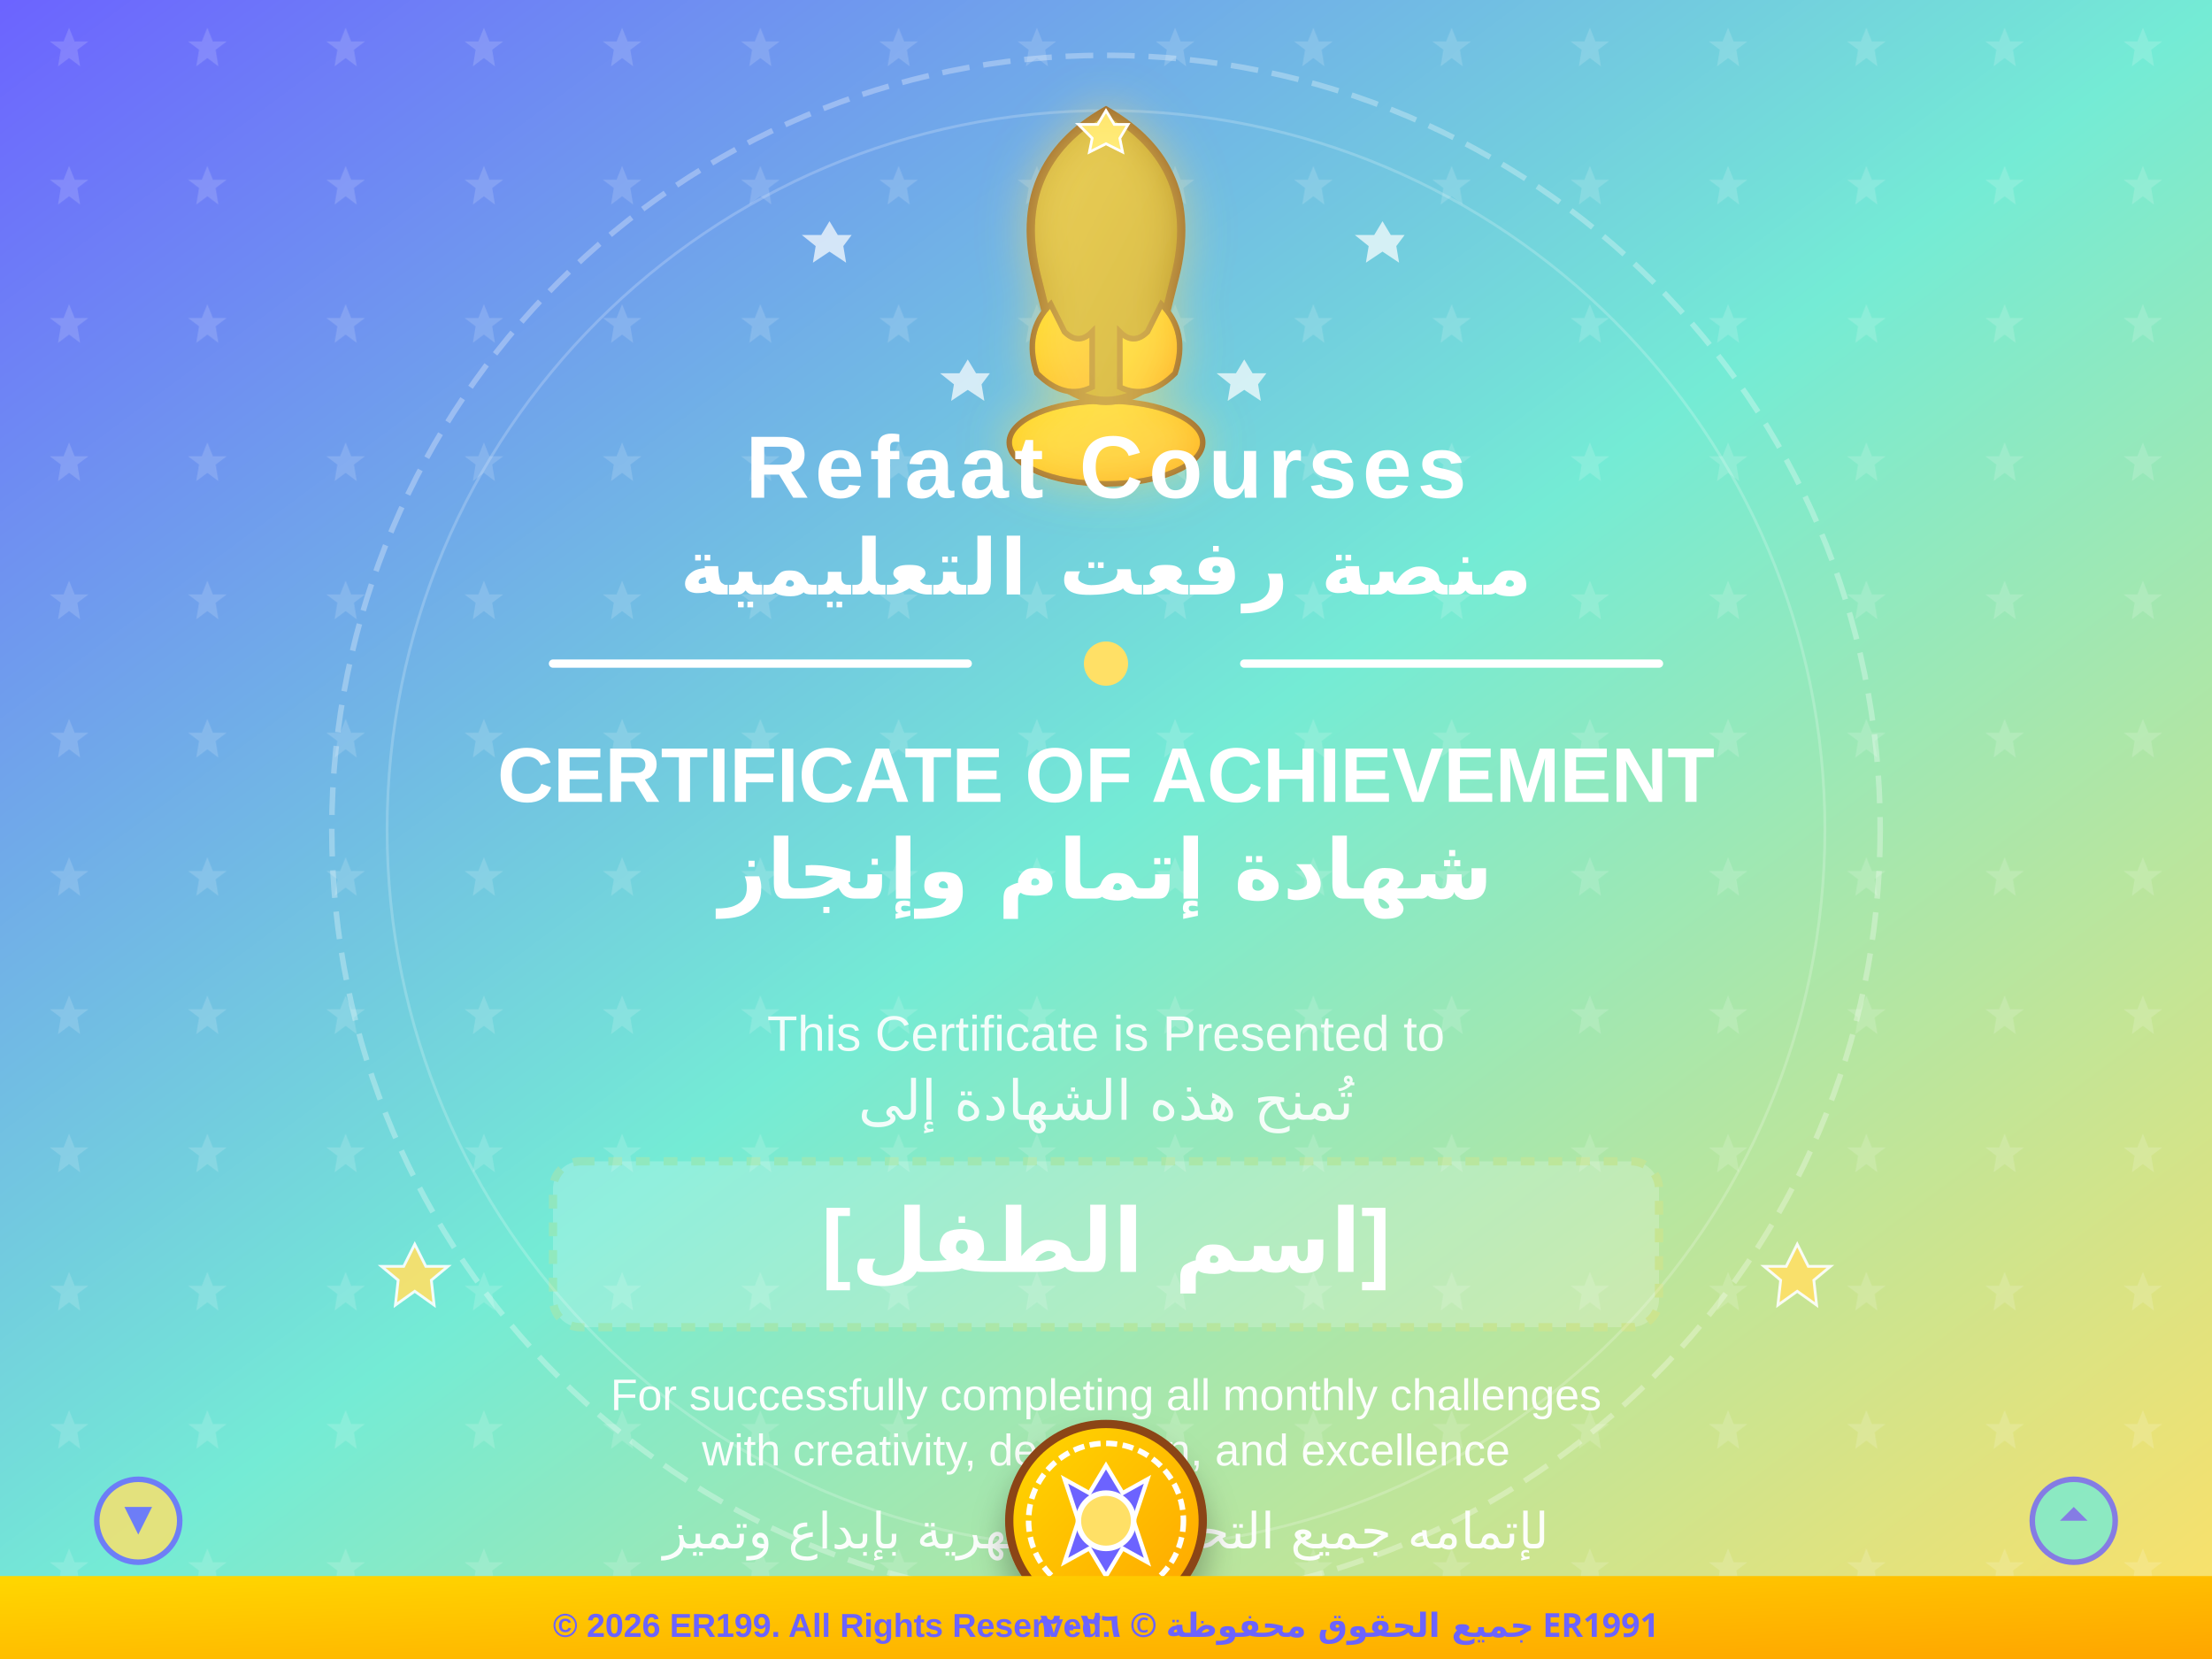
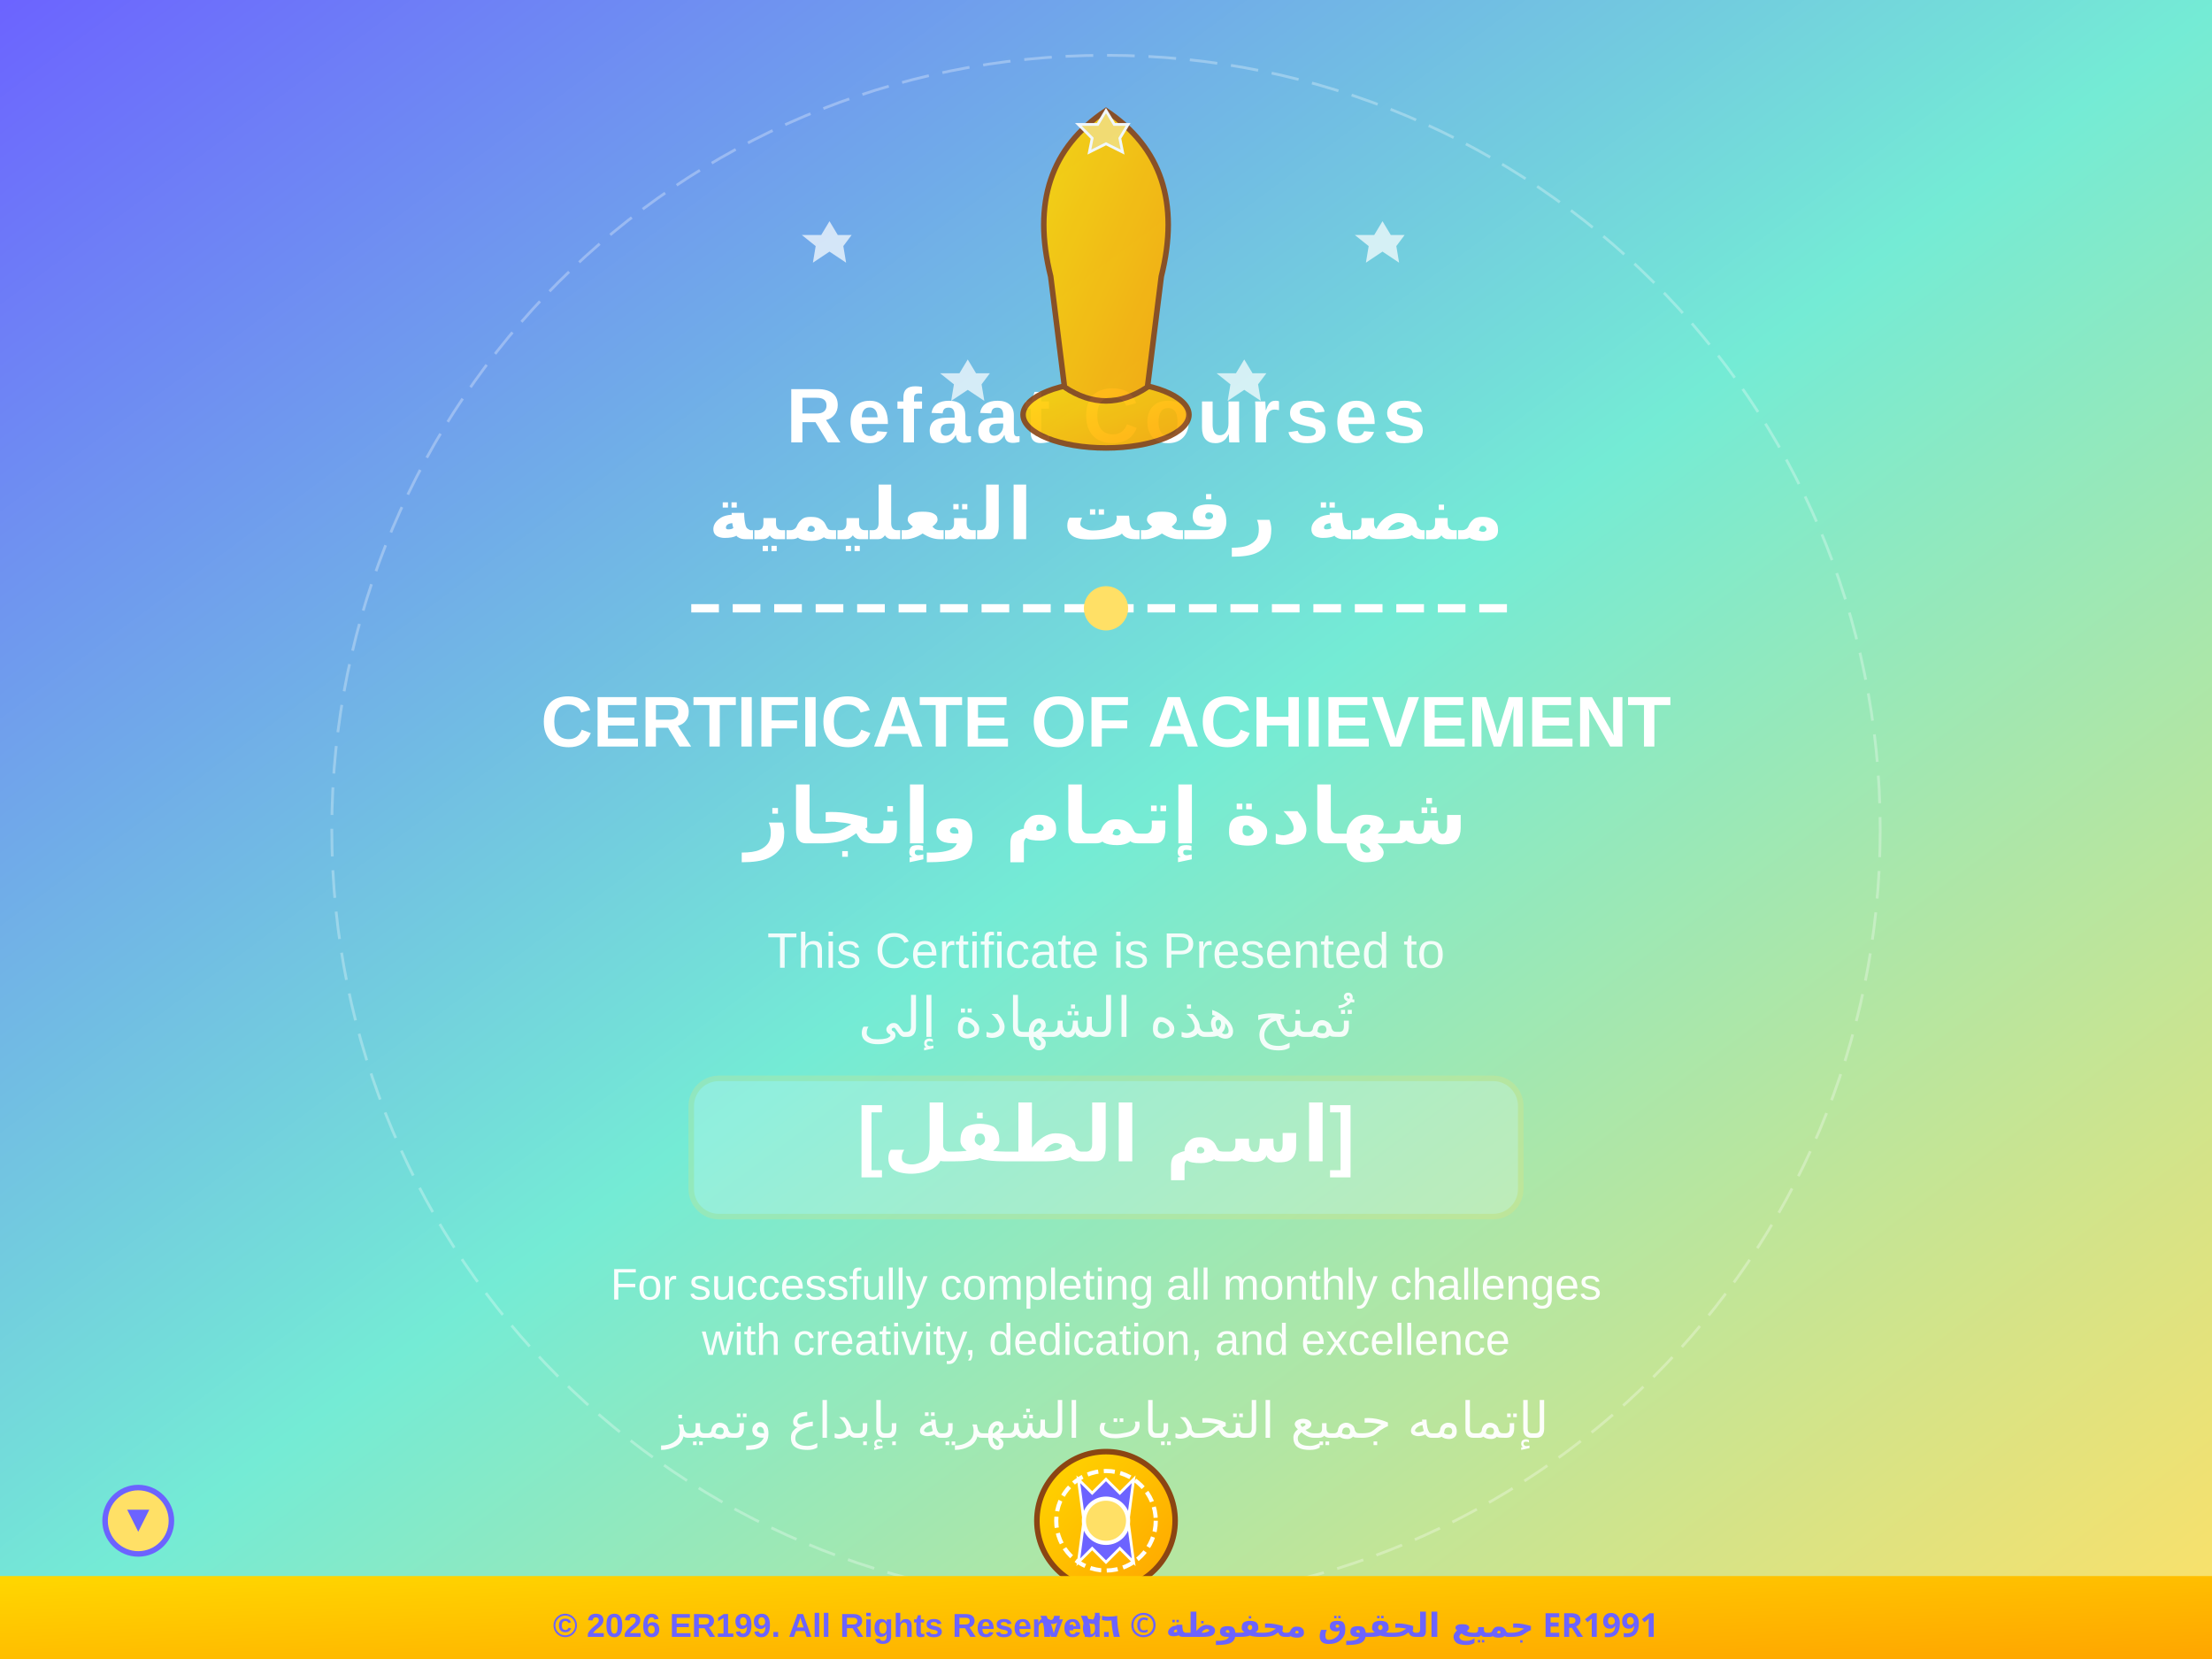
<svg xmlns="http://www.w3.org/2000/svg" width="800" height="600" viewBox="0 0 800 600">
  <defs>
    <linearGradient id="main-gradient" x1="0%" y1="0%" x2="100%" y2="100%">
      <stop offset="0%" stop-color="#6C63FF" />
      <stop offset="50%" stop-color="#74EBD5" />
      <stop offset="100%" stop-color="#FFE066" />
    </linearGradient>
    <linearGradient id="gold-gradient" x1="0%" y1="0%" x2="100%" y2="100%">
      <stop offset="0%" stop-color="#FFD700" />
      <stop offset="100%" stop-color="#FFA500" />
    </linearGradient>
-     <linearGradient id="trophy-gradient" x1="0%" y1="0%" x2="100%" y2="100%">
-       <stop offset="0%" stop-color="#D4AF37" />
-       <stop offset="100%" stop-color="#A67C00" />
-     </linearGradient>
-     <pattern id="stars-pattern" width="50" height="50" patternUnits="userSpaceOnUse">
-       <path d="M25 10 L27 15 L32 15 L28 18 L29 24 L25 21 L21 24 L22 18 L18 15 L23 15 Z" fill="white" opacity="0.15" />
-     </pattern>
-     <filter id="glow" x="-30%" y="-30%" width="160%" height="160%">
-       <feGaussianBlur stdDeviation="8" result="blur" />
-       <feFlood flood-color="#FFE066" flood-opacity="0.5" result="glowColor" />
-       <feComposite in="glowColor" in2="blur" operator="in" result="softGlow" />
-       <feBlend in="SourceGraphic" in2="softGlow" mode="screen" />
-     </filter>
-     <filter id="drop-shadow" x="-20%" y="-20%" width="140%" height="140%">
-       <feGaussianBlur in="SourceAlpha" stdDeviation="6" />
-       <feOffset dx="0" dy="8" result="offsetblur" />
-       <feComponentTransfer>
-         <feFuncA type="linear" slope="0.3" />
-       </feComponentTransfer>
-       <feMerge>
-         <feMergeNode />
-         <feMergeNode in="SourceGraphic" />
-       </feMerge>
-     </filter>
    <style type="text/css">
      @font-face {
        font-family: 'VEXA';
        src: url('../assets/fonts/VEXA-Regular.woff2') format('woff2');
+         font-weight: normal;
+         font-style: normal;
      }
      @font-face {
        font-family: 'MusketBold';
        src: url('../assets/fonts/MusketBold.woff2') format('woff2');
+         font-weight: bold;
+         font-style: normal;
      }
    </style>
  </defs>
  <rect width="800" height="600" fill="url(#main-gradient)" />
-   <rect width="800" height="600" fill="url(#stars-pattern)" />
-   <circle cx="400" cy="300" r="280" fill="none" stroke="white" stroke-width="2" stroke-dasharray="10 5" opacity="0.3" />
-   <circle cx="400" cy="300" r="260" fill="none" stroke="white" stroke-width="1" opacity="0.2" />
-   <g transform="translate(400, 100)" filter="url(#glow)">
-     <ellipse cx="0" cy="60" rx="35" ry="15" fill="url(#gold-gradient)" stroke="#8B4513" stroke-width="2" />
-     <path d="M-25 0 Q-35 -40 0 -60 Q35 -40 25 0 L15 40 Q0 50 -15 40 Z" fill="url(#trophy-gradient)" stroke="#8B4513" stroke-width="3" />
-     <path d="M-20 10 Q-30 20 -25 35 Q-15 45 -5 40 L-5 20 Q-10 25 -15 20 Z" fill="url(#gold-gradient)" stroke="#8B4513" stroke-width="2" />
-     <path d="M20 10 Q30 20 25 35 Q15 45 5 40 L5 20 Q10 25 15 20 Z" fill="url(#gold-gradient)" stroke="#8B4513" stroke-width="2" />
+   <circle cx="400" cy="300" r="280" fill="none" stroke="white" stroke-width="1" stroke-dasharray="10 5" opacity="0.3" />
+   <text x="400" y="160" font-family="MusketBold, Arial, sans-serif" font-size="28" font-weight="bold" text-anchor="middle" fill="white" letter-spacing="2">
+     <tspan>Refaat Courses</tspan>
+   </text>
+   <text x="400" y="195" font-family="VEXA, 'Segoe UI', Tahoma, Geneva, Verdana, sans-serif" font-size="26" font-weight="bold" text-anchor="middle" fill="white" letter-spacing="1">
+     <tspan>منصة رفعت التعليمية</tspan>
+   </text>
+   <path d="M250 220 L550 220" stroke="white" stroke-width="3" stroke-dasharray="10 5" />
+   <circle cx="400" cy="220" r="8" fill="#FFE066" />
+   <text x="400" y="270" font-family="MusketBold, Arial, sans-serif" font-size="26" text-anchor="middle" fill="white" font-weight="bold">
+     <tspan>CERTIFICATE OF ACHIEVEMENT</tspan>
+   </text>
+   <text x="400" y="305" font-family="VEXA, 'Segoe UI', Tahoma, Geneva, Verdana, sans-serif" font-size="28" text-anchor="middle" fill="white" font-weight="bold">
+     <tspan>شهادة إتمام وإنجاز</tspan>
+   </text>
+   <text x="400" y="350" font-family="MusketBold, Arial, sans-serif" font-size="18" text-anchor="middle" fill="white" opacity="0.9">
+     <tspan>This Certificate is Presented to</tspan>
+   </text>
+   <text x="400" y="375" font-family="VEXA, 'Segoe UI', Tahoma, Geneva, Verdana, sans-serif" font-size="20" text-anchor="middle" fill="white" opacity="0.9">
+     <tspan>تُمنح هذه الشهادة إلى</tspan>
+   </text>
+   <rect x="250" y="390" width="300" height="50" rx="10" fill="white" opacity="0.2" stroke="#FFE066" stroke-width="2" />
+   <text x="400" y="420" font-family="MusketBold, Arial, sans-serif" font-size="28" text-anchor="middle" fill="white" font-weight="bold" id="cert-name">
+     <tspan>[اسم الطفل]</tspan>
+   </text>
+   <text x="400" y="470" font-family="MusketBold, Arial, sans-serif" font-size="16" text-anchor="middle" fill="white" opacity="0.95">
+     <tspan>For successfully completing all monthly challenges</tspan>
+   </text>
+   <text x="400" y="490" font-family="MusketBold, Arial, sans-serif" font-size="16" text-anchor="middle" fill="white" opacity="0.95">
+     <tspan>with creativity, dedication, and excellence</tspan>
+   </text>
+   <text x="400" y="520" font-family="VEXA, 'Segoe UI', Tahoma, Geneva, Verdana, sans-serif" font-size="18" text-anchor="middle" fill="white" opacity="0.95">
+     <tspan>لإتمامه جميع التحديات الشهرية بإبداع وتميز</tspan>
+   </text>
+   <g transform="translate(400, 100)" opacity="0.9">
+     <ellipse cx="0" cy="50" rx="30" ry="12" fill="url(#gold-gradient)" stroke="#8B4513" stroke-width="2" />
+     <path d="M-20 0 Q-30 -40 0 -60 Q30 -40 20 0 L15 40 Q0 50 -15 40 Z" fill="url(#gold-gradient)" stroke="#8B4513" stroke-width="2" />
    <path d="M0 -60 L3 -55 L8 -55 L5 -50 L6 -45 L0 -48 L-6 -45 L-5 -50 L-10 -55 L-3 -55 Z" fill="#FFE066" stroke="white" stroke-width="1" />
  </g>
-   <text x="400" y="180" font-family="MusketBold, Arial, sans-serif" font-size="32" font-weight="bold" text-anchor="middle" fill="white" letter-spacing="2">
-     <tspan>Refaat Courses</tspan>
-   </text>
-   <text x="400" y="215" font-family="VEXA, 'Segoe UI', Tahoma, Geneva, Verdana, sans-serif" font-size="28" font-weight="bold" text-anchor="middle" fill="white" letter-spacing="1">
-     <tspan>منصة رفعت التعليمية</tspan>
-   </text>
-   <path d="M200 240 L350 240 M450 240 L600 240" stroke="white" stroke-width="3" stroke-linecap="round" />
-   <circle cx="400" cy="240" r="8" fill="#FFE066" />
-   <text x="400" y="290" font-family="MusketBold, Arial, sans-serif" font-size="28" text-anchor="middle" fill="white" font-weight="bold">
-     <tspan>CERTIFICATE OF ACHIEVEMENT</tspan>
-   </text>
-   <text x="400" y="325" font-family="VEXA, 'Segoe UI', Tahoma, Geneva, Verdana, sans-serif" font-size="30" text-anchor="middle" fill="white" font-weight="bold">
-     <tspan>شهادة إتمام وإنجاز</tspan>
-   </text>
-   <text x="400" y="380" font-family="MusketBold, Arial, sans-serif" font-size="18" text-anchor="middle" fill="white" opacity="0.9">
-     <tspan>This Certificate is Presented to</tspan>
-   </text>
-   <text x="400" y="405" font-family="VEXA, 'Segoe UI', Tahoma, Geneva, Verdana, sans-serif" font-size="20" text-anchor="middle" fill="white" opacity="0.9">
-     <tspan>تُمنح هذه الشهادة إلى</tspan>
-   </text>
-   <rect x="200" y="420" width="400" height="60" rx="10" fill="white" opacity="0.2" stroke="#FFE066" stroke-width="3" stroke-dasharray="5 5" />
-   <text x="400" y="460" font-family="MusketBold, Arial, sans-serif" font-size="32" text-anchor="middle" fill="white" font-weight="bold" id="cert-name">
-     <tspan>[اسم الطفل]</tspan>
-   </text>
-   <text x="400" y="510" font-family="MusketBold, Arial, sans-serif" font-size="16" text-anchor="middle" fill="white" opacity="0.95">
-     <tspan>For successfully completing all monthly challenges</tspan>
-   </text>
-   <text x="400" y="530" font-family="MusketBold, Arial, sans-serif" font-size="16" text-anchor="middle" fill="white" opacity="0.95">
-     <tspan>with creativity, dedication, and excellence</tspan>
-   </text>
-   <text x="400" y="560" font-family="VEXA, 'Segoe UI', Tahoma, Geneva, Verdana, sans-serif" font-size="18" text-anchor="middle" fill="white" opacity="0.95">
-     <tspan>لإتمامه جميع التحديات الشهرية بإبداع وتميز</tspan>
-   </text>
-   <path d="M150 450 L154 458 L162 458 L156 463 L157 472 L150 467 L143 472 L144 463 L138 458 L146 458 Z" fill="#FFE066" stroke="white" stroke-width="1" opacity="0.9" />
-   <path d="M650 450 L654 458 L662 458 L656 463 L657 472 L650 467 L643 472 L644 463 L638 458 L646 458 Z" fill="#FFE066" stroke="white" stroke-width="1" opacity="0.9" />
+   <g transform="translate(400, 550)">
+     <circle cx="0" cy="0" r="25" fill="url(#gold-gradient)" stroke="#8B4513" stroke-width="2" />
+     <circle cx="0" cy="0" r="18" fill="none" stroke="white" stroke-width="1.5" stroke-dasharray="4 2" />
+     <path d="M0 -15 L5 -10 L10 -15 L8 0 L10 15 L5 10 L0 15 L-5 10 L-10 15 L-8 0 L-10 -15 L-5 -10 Z" fill="#6C63FF" stroke="white" stroke-width="1" />
+     <circle cx="0" cy="0" r="8" fill="#FFE066" stroke="white" stroke-width="1.5" />
+   </g>
  <g transform="translate(0, 50)">
-     <line x1="150" y1="530" x2="300" y2="530" stroke="white" stroke-width="2" stroke-dasharray="5 3" />
-     <text x="225" y="555" font-family="MusketBold, Arial, sans-serif" font-size="14" text-anchor="middle" fill="white">Parent's Signature</text>
-     <text x="225" y="575" font-family="VEXA, 'Segoe UI', Tahoma, Geneva, Verdana, sans-serif" font-size="14" text-anchor="middle" fill="white">توقيع ولي الأمر</text>
-     <line x1="500" y1="530" x2="650" y2="530" stroke="white" stroke-width="2" stroke-dasharray="5 3" />
-     <text x="575" y="555" font-family="MusketBold, Arial, sans-serif" font-size="14" text-anchor="middle" fill="white">Platform Director</text>
-     <text x="575" y="575" font-family="VEXA, 'Segoe UI', Tahoma, Geneva, Verdana, sans-serif" font-size="14" text-anchor="middle" fill="white">مدير المنصة</text>
-   </g>
-   <g transform="translate(400, 550)" filter="url(#drop-shadow)">
-     <circle cx="0" cy="0" r="35" fill="url(#gold-gradient)" stroke="#8B4513" stroke-width="3" />
-     <circle cx="0" cy="0" r="28" fill="none" stroke="white" stroke-width="2" stroke-dasharray="4 2" />
-     <path d="M0 -20 L6 -10 L15 -15 L10 0 L15 15 L6 10 L0 20 L-6 10 L-15 15 L-10 0 L-15 -15 L-6 -10 Z" fill="#6C63FF" stroke="white" stroke-width="1.5" />
-     <circle cx="0" cy="0" r="10" fill="#FFE066" stroke="white" stroke-width="2" />
+     <line x1="200" y1="530" x2="350" y2="530" stroke="white" stroke-width="2" stroke-dasharray="5 3" />
+     <text x="275" y="555" font-family="MusketBold, Arial, sans-serif" font-size="14" text-anchor="middle" fill="white">Parent's Signature</text>
+     <text x="275" y="575" font-family="VEXA, 'Segoe UI', Tahoma, Geneva, Verdana, sans-serif" font-size="14" text-anchor="middle" fill="white">توقيع ولي الأمر</text>
+     <line x1="450" y1="530" x2="600" y2="530" stroke="white" stroke-width="2" stroke-dasharray="5 3" />
+     <text x="525" y="555" font-family="MusketBold, Arial, sans-serif" font-size="14" text-anchor="middle" fill="white">Platform Director</text>
+     <text x="525" y="575" font-family="VEXA, 'Segoe UI', Tahoma, Geneva, Verdana, sans-serif" font-size="14" text-anchor="middle" fill="white">مدير المنصة</text>
  </g>
  <g opacity="0.7">
    <path d="M300 80 L303 85 L308 85 L305 89 L306 95 L300 91 L294 95 L295 89 L290 85 L297 85 Z" fill="#FFFFFF" />
    <path d="M500 80 L503 85 L508 85 L505 89 L506 95 L500 91 L494 95 L495 89 L490 85 L497 85 Z" fill="#FFFFFF" />
    <path d="M350 130 L353 135 L358 135 L355 139 L356 145 L350 141 L344 145 L345 139 L340 135 L347 135 Z" fill="#FFFFFF" />
    <path d="M450 130 L453 135 L458 135 L455 139 L456 145 L450 141 L444 145 L445 139 L440 135 L447 135 Z" fill="#FFFFFF" />
  </g>
  <rect x="0" y="570" width="800" height="30" fill="url(#gold-gradient)" />
  <text x="200" y="592" font-family="MusketBold, Arial, sans-serif" font-size="12" text-anchor="start" fill="#6C63FF" font-weight="bold">
    <tspan>© 2026 ER199. All Rights Reserved.</tspan>
  </text>
  <text x="600" y="592" font-family="VEXA, 'Segoe UI', Tahoma, Geneva, Verdana, sans-serif" font-size="12" text-anchor="end" fill="#6C63FF" font-weight="bold">
    <tspan>جميع الحقوق محفوظة © ٢٠٢٦ ER1991</tspan>
  </text>
-   <g transform="translate(50, 550)" opacity="0.8">
-     <circle cx="0" cy="0" r="15" fill="#FFE066" stroke="#6C63FF" stroke-width="2" />
-     <path d="M-5 -5 L5 -5 L0 5 Z" fill="#6C63FF" />
+   <g transform="translate(50, 550)">
+     <circle cx="0" cy="0" r="12" fill="#FFE066" stroke="#6C63FF" stroke-width="2" />
+     <path d="M-4 -4 L4 -4 L0 4 Z" fill="#6C63FF" />
  </g>
-   <g transform="translate(750, 550)" opacity="0.8">
-     <circle cx="0" cy="0" r="15" fill="#74EBD5" stroke="#6C63FF" stroke-width="2" />
-     <path d="M-5 0 L5 0 L0 -5 Z" fill="#6C63FF" />
-   </g>
-   <path d="M400 300 L430 330 L400 360 L370 330 Z" fill="none" stroke="white" stroke-width="1" opacity="0.1" transform="scale(8)" />
</svg>
